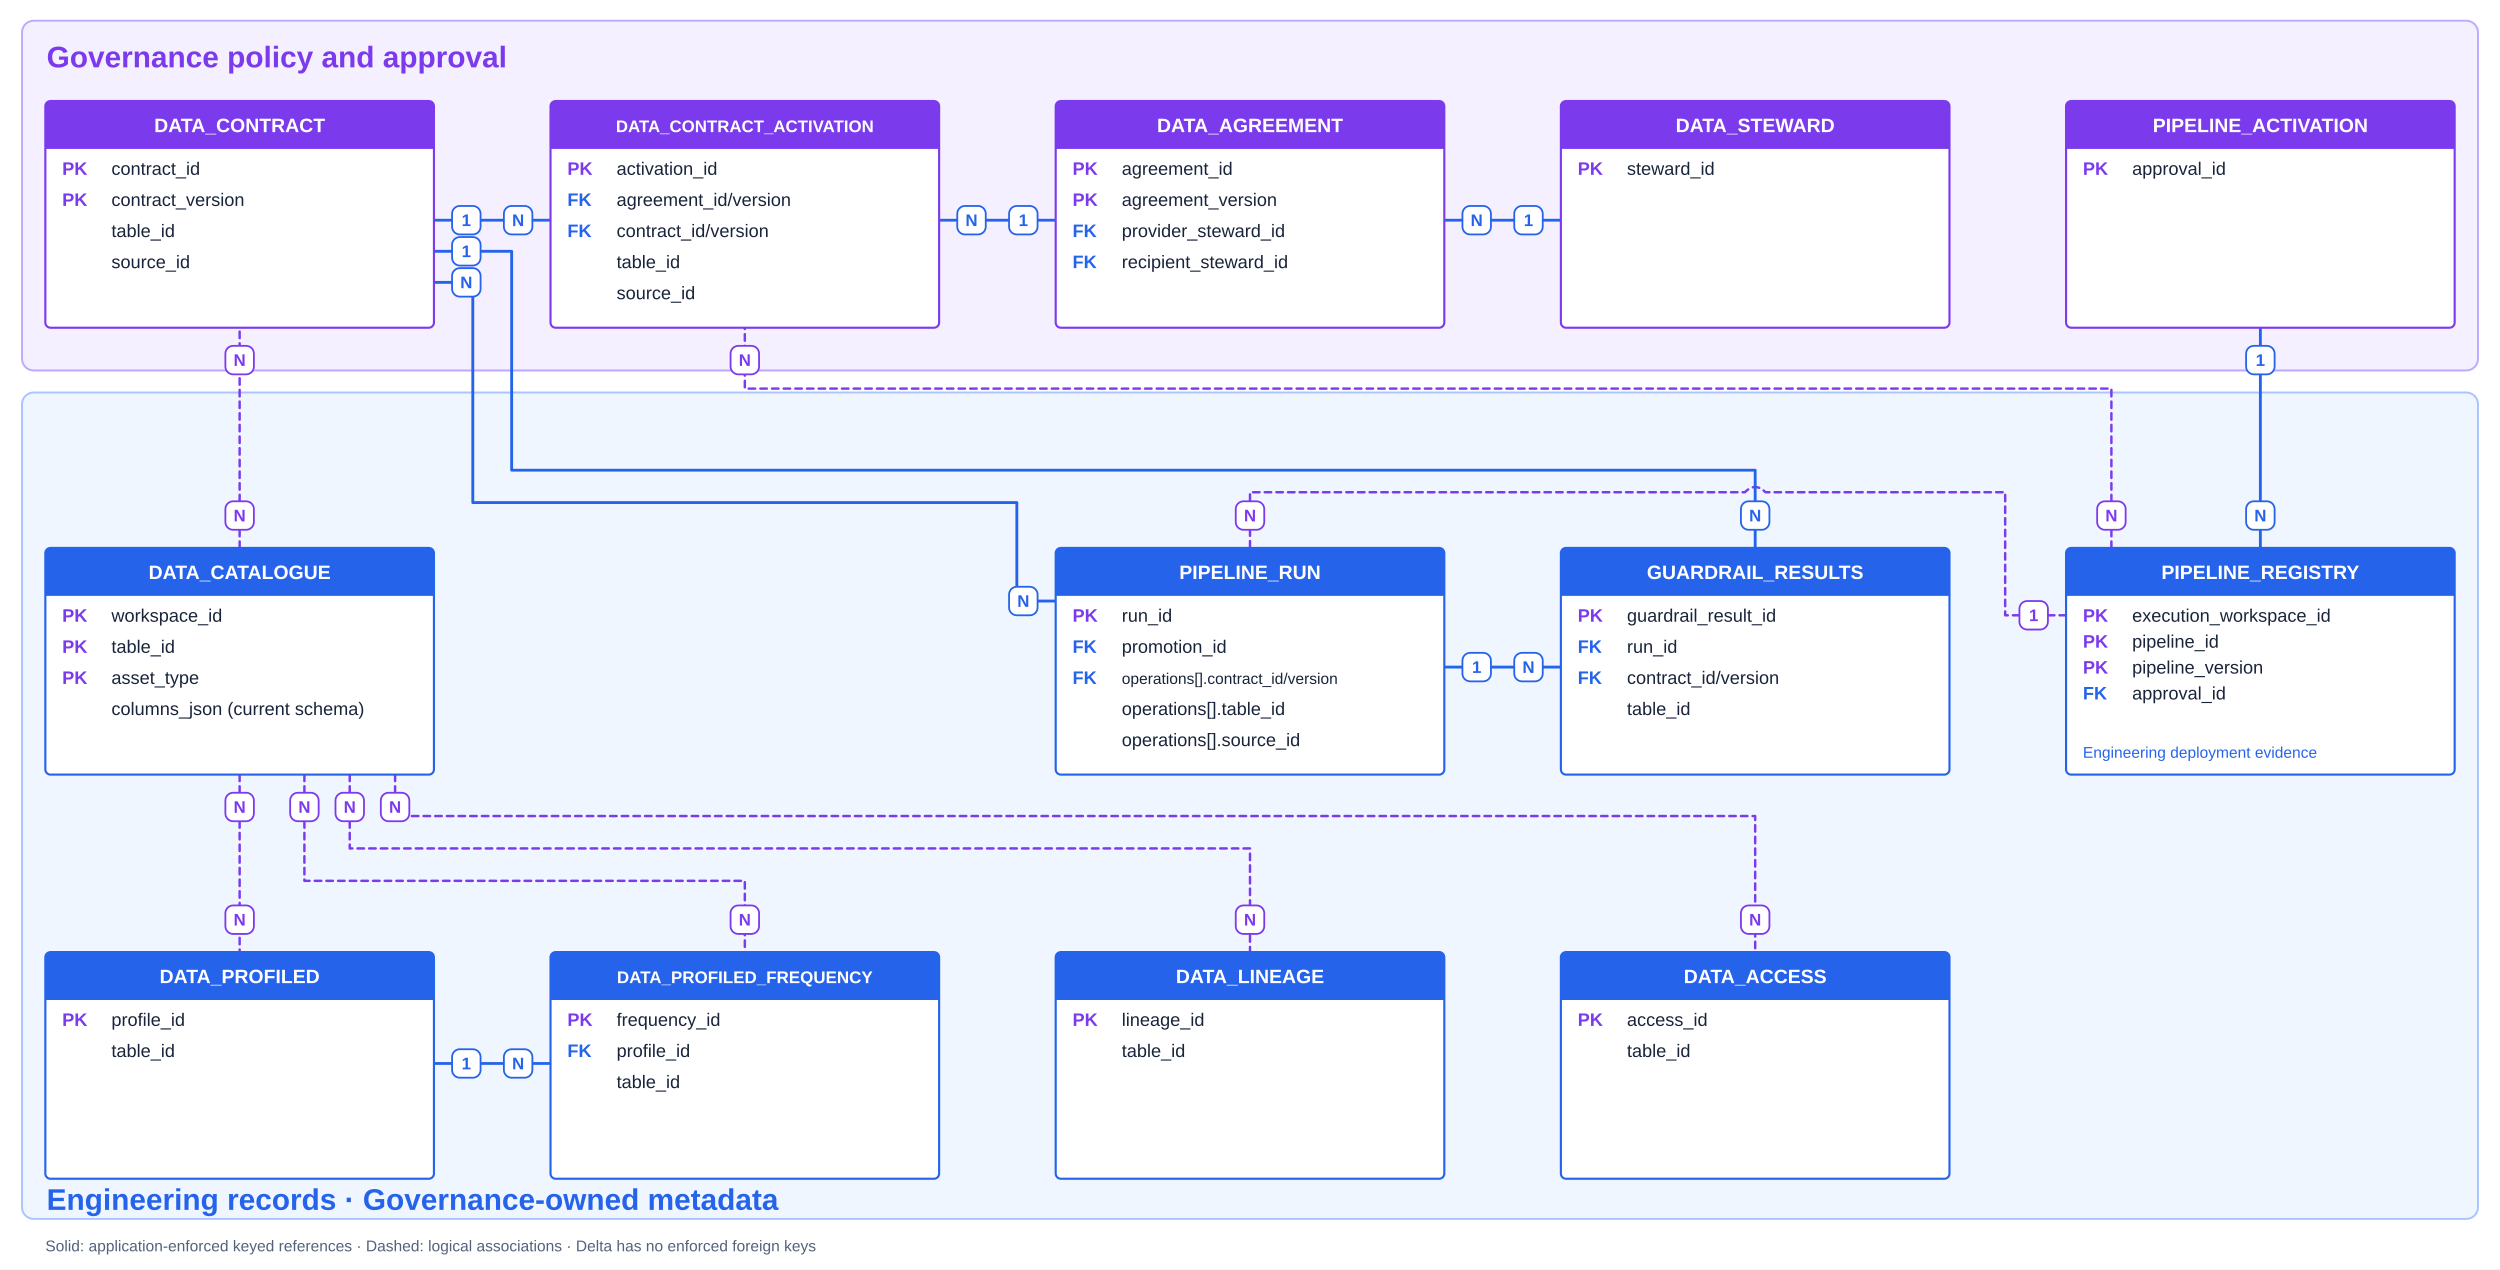
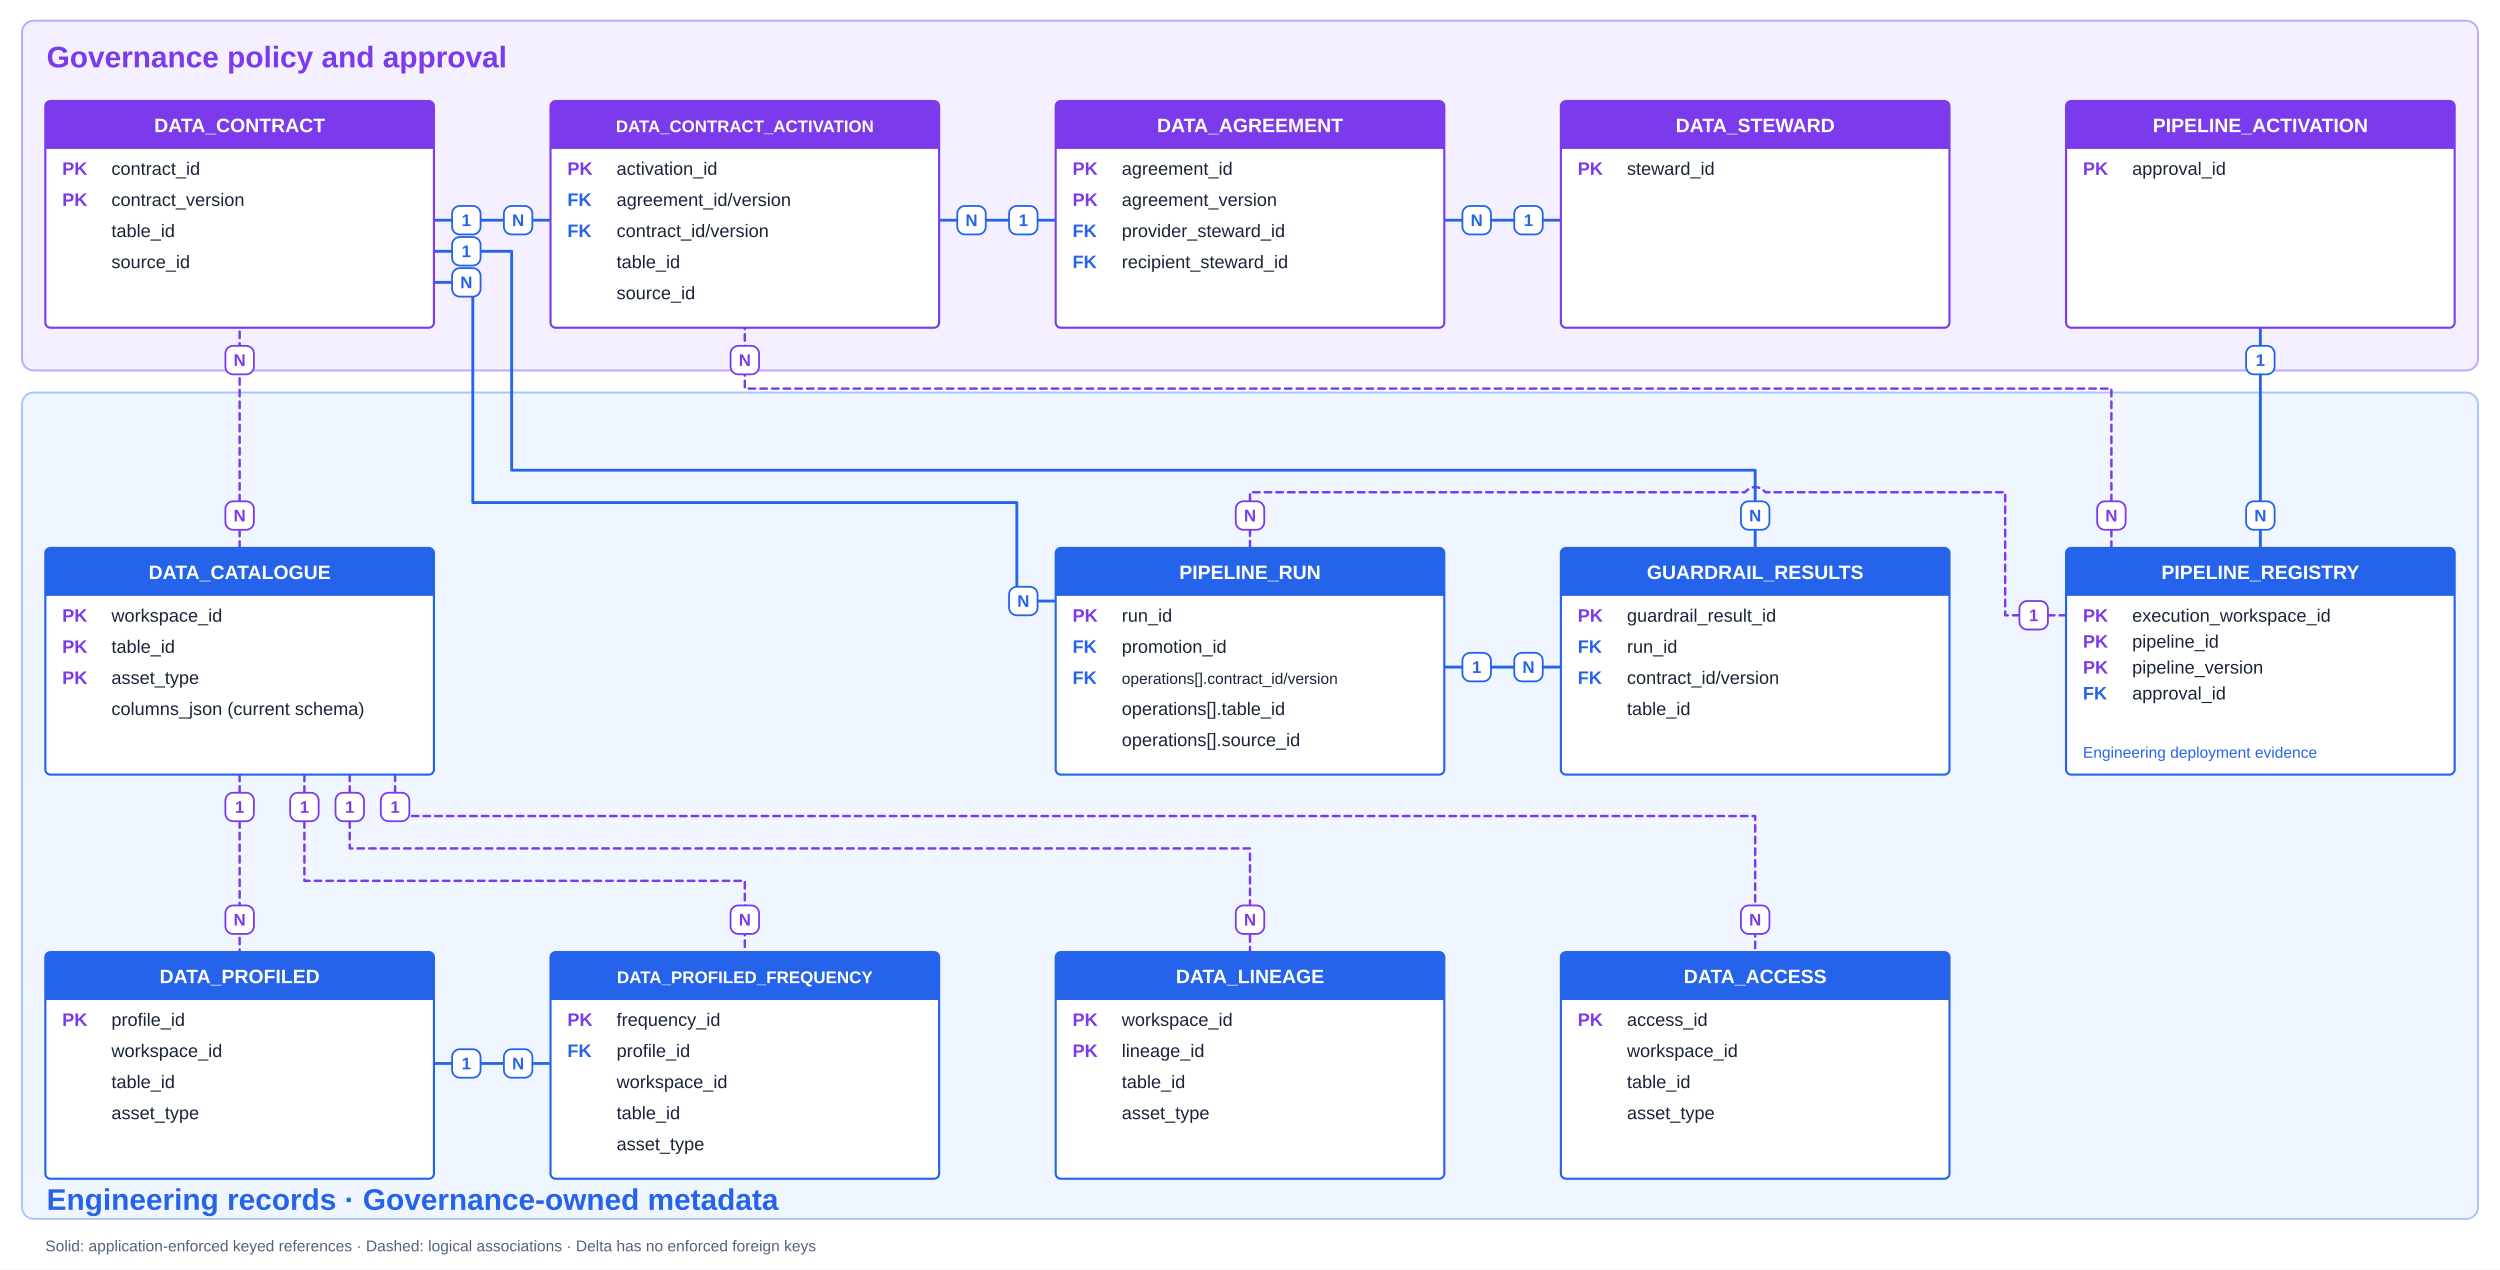
<svg xmlns="http://www.w3.org/2000/svg" xmlns:xlink="http://www.w3.org/1999/xlink" width="1930" height="980" viewBox="0 0 1930 980" role="img" aria-label="FabricOps metadata relationship diagram">
  <rect width="1930" height="980" fill="#FFFFFF" />
  <rect x="17" y="16" width="1896" height="270" rx="9" fill="#F5F0FF" stroke="#BDA9FF" stroke-width="1.5" />
  <rect x="17" y="303" width="1896" height="638" rx="9" fill="#EFF6FF" stroke="#A9C4FF" stroke-width="1.5" />
  <text x="36" y="52" font-size="23" font-family="Segoe UI, Arial, sans-serif" font-weight="700" fill="#7C3AED">Governance policy and approval</text>
  <text x="36" y="934" font-size="23" font-family="Segoe UI, Arial, sans-serif" font-weight="700" fill="#2563EB">Engineering records · Governance-owned metadata</text>
  <g id="metadata-er-relationships" aria-label="Metadata table relationships">
    <g class="metadata-er-relationship" data-from="DATA_STEWARD" data-to="DATA_AGREEMENT" data-cardinality="1-N" data-kind="physical">
      <path d="M1205 170H1115" fill="none" stroke="#2563EB" stroke-width="2.2" stroke-linecap="round" stroke-linejoin="round" />
      <rect x="1169" y="159" width="22" height="22" rx="6" fill="#FFFFFF" stroke="#2563EB" stroke-width="1.4" />
      <text x="1180" y="174.5" text-anchor="middle" font-size="13" font-weight="700" font-family="Segoe UI, Arial, sans-serif" fill="#2563EB">1</text>
      <rect x="1129" y="159" width="22" height="22" rx="6" fill="#FFFFFF" stroke="#2563EB" stroke-width="1.4" />
      <text x="1140" y="174.5" text-anchor="middle" font-size="13" font-weight="700" font-family="Segoe UI, Arial, sans-serif" fill="#2563EB">N</text>
    </g>
    <g class="metadata-er-relationship" data-from="DATA_AGREEMENT" data-to="DATA_CONTRACT_ACTIVATION" data-cardinality="1-N" data-kind="physical">
      <path d="M815 170H725" fill="none" stroke="#2563EB" stroke-width="2.2" stroke-linecap="round" stroke-linejoin="round" />
      <rect x="779" y="159" width="22" height="22" rx="6" fill="#FFFFFF" stroke="#2563EB" stroke-width="1.4" />
      <text x="790" y="174.5" text-anchor="middle" font-size="13" font-weight="700" font-family="Segoe UI, Arial, sans-serif" fill="#2563EB">1</text>
      <rect x="739" y="159" width="22" height="22" rx="6" fill="#FFFFFF" stroke="#2563EB" stroke-width="1.4" />
      <text x="750" y="174.5" text-anchor="middle" font-size="13" font-weight="700" font-family="Segoe UI, Arial, sans-serif" fill="#2563EB">N</text>
    </g>
    <g class="metadata-er-relationship" data-from="PIPELINE_ACTIVATION" data-to="PIPELINE_REGISTRY" data-cardinality="1-N" data-kind="physical">
      <path d="M1745 253V423" fill="none" stroke="#2563EB" stroke-width="2.2" stroke-linecap="round" stroke-linejoin="round" />
      <rect x="1734" y="267" width="22" height="22" rx="6" fill="#FFFFFF" stroke="#2563EB" stroke-width="1.4" />
      <text x="1745" y="282.5" text-anchor="middle" font-size="13" font-weight="700" font-family="Segoe UI, Arial, sans-serif" fill="#2563EB">1</text>
      <rect x="1734" y="387" width="22" height="22" rx="6" fill="#FFFFFF" stroke="#2563EB" stroke-width="1.4" />
      <text x="1745" y="402.5" text-anchor="middle" font-size="13" font-weight="700" font-family="Segoe UI, Arial, sans-serif" fill="#2563EB">N</text>
    </g>
    <g class="metadata-er-relationship" data-from="PIPELINE_REGISTRY" data-to="DATA_CONTRACT_ACTIVATION" data-cardinality="N-N" data-kind="logical">
      <path d="M1630 423V300H575V253" fill="none" stroke="#7C3AED" stroke-width="1.9" stroke-linecap="round" stroke-linejoin="round" stroke-dasharray="5 4" />
      <rect x="1619" y="387" width="22" height="22" rx="6" fill="#FFFFFF" stroke="#7C3AED" stroke-width="1.4" />
      <text x="1630" y="402.5" text-anchor="middle" font-size="13" font-weight="700" font-family="Segoe UI, Arial, sans-serif" fill="#7C3AED">N</text>
      <rect x="564" y="267" width="22" height="22" rx="6" fill="#FFFFFF" stroke="#7C3AED" stroke-width="1.4" />
      <text x="575" y="282.5" text-anchor="middle" font-size="13" font-weight="700" font-family="Segoe UI, Arial, sans-serif" fill="#7C3AED">N</text>
    </g>
    <g class="metadata-er-relationship" data-from="DATA_CONTRACT_ACTIVATION" data-to="DATA_CONTRACT" data-cardinality="N-1" data-kind="physical">
      <path d="M425 170H335" fill="none" stroke="#2563EB" stroke-width="2.2" stroke-linecap="round" stroke-linejoin="round" />
      <rect x="389" y="159" width="22" height="22" rx="6" fill="#FFFFFF" stroke="#2563EB" stroke-width="1.4" />
      <text x="400" y="174.5" text-anchor="middle" font-size="13" font-weight="700" font-family="Segoe UI, Arial, sans-serif" fill="#2563EB">N</text>
      <rect x="349" y="159" width="22" height="22" rx="6" fill="#FFFFFF" stroke="#2563EB" stroke-width="1.4" />
      <text x="360" y="174.5" text-anchor="middle" font-size="13" font-weight="700" font-family="Segoe UI, Arial, sans-serif" fill="#2563EB">1</text>
    </g>
    <g class="metadata-er-relationship" data-from="PIPELINE_RUN" data-to="DATA_CONTRACT" data-cardinality="N-N" data-kind="nested">
      <path d="M815 464H785V388H365V218H335" fill="none" stroke="#2563EB" stroke-width="2.2" stroke-linecap="round" stroke-linejoin="round" />
      <rect x="779" y="453" width="22" height="22" rx="6" fill="#FFFFFF" stroke="#2563EB" stroke-width="1.4" />
      <text x="790" y="468.5" text-anchor="middle" font-size="13" font-weight="700" font-family="Segoe UI, Arial, sans-serif" fill="#2563EB">N</text>
      <rect x="349" y="207" width="22" height="22" rx="6" fill="#FFFFFF" stroke="#2563EB" stroke-width="1.4" />
      <text x="360" y="222.5" text-anchor="middle" font-size="13" font-weight="700" font-family="Segoe UI, Arial, sans-serif" fill="#2563EB">N</text>
    </g>
    <g class="metadata-er-relationship" data-from="PIPELINE_REGISTRY" data-to="PIPELINE_RUN" data-cardinality="1-N" data-kind="logical">
      <path d="M1595 475H1548V380H1363Q1355 372 1347 380H965V423" fill="none" stroke="#7C3AED" stroke-width="1.9" stroke-linecap="round" stroke-linejoin="round" stroke-dasharray="5 4" />
      <rect x="1559" y="464" width="22" height="22" rx="6" fill="#FFFFFF" stroke="#7C3AED" stroke-width="1.4" />
      <text x="1570" y="479.5" text-anchor="middle" font-size="13" font-weight="700" font-family="Segoe UI, Arial, sans-serif" fill="#7C3AED">1</text>
      <rect x="954" y="387" width="22" height="22" rx="6" fill="#FFFFFF" stroke="#7C3AED" stroke-width="1.4" />
      <text x="965" y="402.5" text-anchor="middle" font-size="13" font-weight="700" font-family="Segoe UI, Arial, sans-serif" fill="#7C3AED">N</text>
    </g>
    <g class="metadata-er-relationship" data-from="DATA_CATALOGUE" data-to="DATA_CONTRACT" data-cardinality="N-N" data-kind="logical">
      <path d="M185 423V253" fill="none" stroke="#7C3AED" stroke-width="1.9" stroke-linecap="round" stroke-linejoin="round" stroke-dasharray="5 4" />
      <rect x="174" y="387" width="22" height="22" rx="6" fill="#FFFFFF" stroke="#7C3AED" stroke-width="1.4" />
      <text x="185" y="402.5" text-anchor="middle" font-size="13" font-weight="700" font-family="Segoe UI, Arial, sans-serif" fill="#7C3AED">N</text>
      <rect x="174" y="267" width="22" height="22" rx="6" fill="#FFFFFF" stroke="#7C3AED" stroke-width="1.4" />
      <text x="185" y="282.5" text-anchor="middle" font-size="13" font-weight="700" font-family="Segoe UI, Arial, sans-serif" fill="#7C3AED">N</text>
    </g>
    <g class="metadata-er-relationship" data-from="PIPELINE_RUN" data-to="GUARDRAIL_RESULTS" data-cardinality="1-N" data-kind="physical">
      <path d="M1115 515H1205" fill="none" stroke="#2563EB" stroke-width="2.2" stroke-linecap="round" stroke-linejoin="round" />
      <rect x="1129" y="504" width="22" height="22" rx="6" fill="#FFFFFF" stroke="#2563EB" stroke-width="1.4" />
      <text x="1140" y="519.5" text-anchor="middle" font-size="13" font-weight="700" font-family="Segoe UI, Arial, sans-serif" fill="#2563EB">1</text>
      <rect x="1169" y="504" width="22" height="22" rx="6" fill="#FFFFFF" stroke="#2563EB" stroke-width="1.4" />
      <text x="1180" y="519.5" text-anchor="middle" font-size="13" font-weight="700" font-family="Segoe UI, Arial, sans-serif" fill="#2563EB">N</text>
    </g>
-     <g class="metadata-er-relationship" data-from="DATA_CATALOGUE" data-to="DATA_PROFILED" data-cardinality="N-N" data-kind="logical">
+     <g class="metadata-er-relationship" data-from="DATA_CATALOGUE" data-to="DATA_PROFILED" data-cardinality="1-N" data-kind="logical">
      <path d="M185 598V735" fill="none" stroke="#7C3AED" stroke-width="1.9" stroke-linecap="round" stroke-linejoin="round" stroke-dasharray="5 4" />
      <rect x="174" y="612" width="22" height="22" rx="6" fill="#FFFFFF" stroke="#7C3AED" stroke-width="1.4" />
-       <text x="185" y="627.5" text-anchor="middle" font-size="13" font-weight="700" font-family="Segoe UI, Arial, sans-serif" fill="#7C3AED">N</text>
+       <text x="185" y="627.5" text-anchor="middle" font-size="13" font-weight="700" font-family="Segoe UI, Arial, sans-serif" fill="#7C3AED">1</text>
      <rect x="174" y="699" width="22" height="22" rx="6" fill="#FFFFFF" stroke="#7C3AED" stroke-width="1.4" />
      <text x="185" y="714.5" text-anchor="middle" font-size="13" font-weight="700" font-family="Segoe UI, Arial, sans-serif" fill="#7C3AED">N</text>
    </g>
-     <g class="metadata-er-relationship" data-from="DATA_CATALOGUE" data-to="DATA_PROFILED_FREQUENCY" data-cardinality="N-N" data-kind="logical">
+     <g class="metadata-er-relationship" data-from="DATA_CATALOGUE" data-to="DATA_PROFILED_FREQUENCY" data-cardinality="1-N" data-kind="logical">
      <path d="M235 598V680H575V735" fill="none" stroke="#7C3AED" stroke-width="1.9" stroke-linecap="round" stroke-linejoin="round" stroke-dasharray="5 4" />
      <rect x="224" y="612" width="22" height="22" rx="6" fill="#FFFFFF" stroke="#7C3AED" stroke-width="1.4" />
-       <text x="235" y="627.5" text-anchor="middle" font-size="13" font-weight="700" font-family="Segoe UI, Arial, sans-serif" fill="#7C3AED">N</text>
+       <text x="235" y="627.5" text-anchor="middle" font-size="13" font-weight="700" font-family="Segoe UI, Arial, sans-serif" fill="#7C3AED">1</text>
      <rect x="564" y="699" width="22" height="22" rx="6" fill="#FFFFFF" stroke="#7C3AED" stroke-width="1.4" />
      <text x="575" y="714.5" text-anchor="middle" font-size="13" font-weight="700" font-family="Segoe UI, Arial, sans-serif" fill="#7C3AED">N</text>
    </g>
-     <g class="metadata-er-relationship" data-from="DATA_CATALOGUE" data-to="DATA_LINEAGE" data-cardinality="N-N" data-kind="logical">
+     <g class="metadata-er-relationship" data-from="DATA_CATALOGUE" data-to="DATA_LINEAGE" data-cardinality="1-N" data-kind="logical">
      <path d="M270 598V655H965V735" fill="none" stroke="#7C3AED" stroke-width="1.9" stroke-linecap="round" stroke-linejoin="round" stroke-dasharray="5 4" />
      <rect x="259" y="612" width="22" height="22" rx="6" fill="#FFFFFF" stroke="#7C3AED" stroke-width="1.4" />
-       <text x="270" y="627.5" text-anchor="middle" font-size="13" font-weight="700" font-family="Segoe UI, Arial, sans-serif" fill="#7C3AED">N</text>
+       <text x="270" y="627.5" text-anchor="middle" font-size="13" font-weight="700" font-family="Segoe UI, Arial, sans-serif" fill="#7C3AED">1</text>
      <rect x="954" y="699" width="22" height="22" rx="6" fill="#FFFFFF" stroke="#7C3AED" stroke-width="1.4" />
      <text x="965" y="714.5" text-anchor="middle" font-size="13" font-weight="700" font-family="Segoe UI, Arial, sans-serif" fill="#7C3AED">N</text>
    </g>
-     <g class="metadata-er-relationship" data-from="DATA_CATALOGUE" data-to="DATA_ACCESS" data-cardinality="N-N" data-kind="logical">
+     <g class="metadata-er-relationship" data-from="DATA_CATALOGUE" data-to="DATA_ACCESS" data-cardinality="1-N" data-kind="logical">
      <path d="M305 598V630H1355V735" fill="none" stroke="#7C3AED" stroke-width="1.9" stroke-linecap="round" stroke-linejoin="round" stroke-dasharray="5 4" />
      <rect x="294" y="612" width="22" height="22" rx="6" fill="#FFFFFF" stroke="#7C3AED" stroke-width="1.4" />
-       <text x="305" y="627.5" text-anchor="middle" font-size="13" font-weight="700" font-family="Segoe UI, Arial, sans-serif" fill="#7C3AED">N</text>
+       <text x="305" y="627.5" text-anchor="middle" font-size="13" font-weight="700" font-family="Segoe UI, Arial, sans-serif" fill="#7C3AED">1</text>
      <rect x="1344" y="699" width="22" height="22" rx="6" fill="#FFFFFF" stroke="#7C3AED" stroke-width="1.4" />
      <text x="1355" y="714.5" text-anchor="middle" font-size="13" font-weight="700" font-family="Segoe UI, Arial, sans-serif" fill="#7C3AED">N</text>
    </g>
    <g class="metadata-er-relationship" data-from="DATA_PROFILED" data-to="DATA_PROFILED_FREQUENCY" data-cardinality="1-N" data-kind="physical">
      <path d="M335 821H425" fill="none" stroke="#2563EB" stroke-width="2.2" stroke-linecap="round" stroke-linejoin="round" />
      <rect x="349" y="810" width="22" height="22" rx="6" fill="#FFFFFF" stroke="#2563EB" stroke-width="1.4" />
      <text x="360" y="825.5" text-anchor="middle" font-size="13" font-weight="700" font-family="Segoe UI, Arial, sans-serif" fill="#2563EB">1</text>
      <rect x="389" y="810" width="22" height="22" rx="6" fill="#FFFFFF" stroke="#2563EB" stroke-width="1.4" />
      <text x="400" y="825.5" text-anchor="middle" font-size="13" font-weight="700" font-family="Segoe UI, Arial, sans-serif" fill="#2563EB">N</text>
    </g>
    <g class="metadata-er-relationship" data-from="DATA_CONTRACT" data-to="GUARDRAIL_RESULTS" data-cardinality="1-N" data-kind="physical">
      <path d="M335 194H395V363H1355V423" fill="none" stroke="#2563EB" stroke-width="2.2" stroke-linecap="round" stroke-linejoin="round" />
      <rect x="349" y="183" width="22" height="22" rx="6" fill="#FFFFFF" stroke="#2563EB" stroke-width="1.4" />
      <text x="360" y="198.5" text-anchor="middle" font-size="13" font-weight="700" font-family="Segoe UI, Arial, sans-serif" fill="#2563EB">1</text>
      <rect x="1344" y="387" width="22" height="22" rx="6" fill="#FFFFFF" stroke="#2563EB" stroke-width="1.4" />
      <text x="1355" y="402.5" text-anchor="middle" font-size="13" font-weight="700" font-family="Segoe UI, Arial, sans-serif" fill="#2563EB">N</text>
    </g>
  </g>
  <a xlink:href="https://voycepeh.github.io/FabricOps-Starter-Kit/reference/metadata/metadata_data_steward/" target="_blank">
    <rect x="1205" y="78" width="300" height="175" rx="4" fill="white" stroke="#7C3AED" stroke-width="1.65" />
    <path d="M1209 78H1501Q1505 78 1505 82V115H1205V82Q1205 78 1209 78Z" fill="#7C3AED" />
    <text x="1355" y="102" text-anchor="middle" font-size="15" font-weight="700" font-family="Segoe UI, Arial, sans-serif" fill="white">DATA_STEWARD</text>
    <text x="1218" y="135" fill="#7C3AED" font-weight="700" font-size="14" font-family="Segoe UI, Arial, sans-serif">PK</text>
    <text x="1256" y="135" fill="#19243A" font-size="14" font-family="Segoe UI, Arial, sans-serif">steward_id</text>
  </a>
  <a xlink:href="https://voycepeh.github.io/FabricOps-Starter-Kit/reference/metadata/metadata_data_agreement/" target="_blank">
    <rect x="815" y="78" width="300" height="175" rx="4" fill="white" stroke="#7C3AED" stroke-width="1.65" />
    <path d="M819 78H1111Q1115 78 1115 82V115H815V82Q815 78 819 78Z" fill="#7C3AED" />
    <text x="965" y="102" text-anchor="middle" font-size="15" font-weight="700" font-family="Segoe UI, Arial, sans-serif" fill="white">DATA_AGREEMENT</text>
    <text x="828" y="135" fill="#7C3AED" font-weight="700" font-size="14" font-family="Segoe UI, Arial, sans-serif">PK</text>
    <text x="866" y="135" fill="#19243A" font-size="14" font-family="Segoe UI, Arial, sans-serif">agreement_id</text>
    <text x="828" y="159" fill="#7C3AED" font-weight="700" font-size="14" font-family="Segoe UI, Arial, sans-serif">PK</text>
    <text x="866" y="159" fill="#19243A" font-size="14" font-family="Segoe UI, Arial, sans-serif">agreement_version</text>
    <text x="828" y="183" fill="#2563EB" font-weight="700" font-size="14" font-family="Segoe UI, Arial, sans-serif">FK</text>
    <text x="866" y="183" fill="#19243A" font-size="14" font-family="Segoe UI, Arial, sans-serif">provider_steward_id</text>
    <text x="828" y="207" fill="#2563EB" font-weight="700" font-size="14" font-family="Segoe UI, Arial, sans-serif">FK</text>
    <text x="866" y="207" fill="#19243A" font-size="14" font-family="Segoe UI, Arial, sans-serif">recipient_steward_id</text>
  </a>
  <a xlink:href="https://voycepeh.github.io/FabricOps-Starter-Kit/reference/metadata/metadata_data_contract_activation/" target="_blank">
    <rect x="425" y="78" width="300" height="175" rx="4" fill="white" stroke="#7C3AED" stroke-width="1.65" />
    <path d="M429 78H721Q725 78 725 82V115H425V82Q425 78 429 78Z" fill="#7C3AED" />
    <text x="575" y="102" text-anchor="middle" font-size="13" font-weight="700" font-family="Segoe UI, Arial, sans-serif" fill="white">DATA_CONTRACT_ACTIVATION</text>
    <text x="438" y="135" fill="#7C3AED" font-weight="700" font-size="14" font-family="Segoe UI, Arial, sans-serif">PK</text>
    <text x="476" y="135" fill="#19243A" font-size="14" font-family="Segoe UI, Arial, sans-serif">activation_id</text>
    <text x="438" y="159" fill="#2563EB" font-weight="700" font-size="14" font-family="Segoe UI, Arial, sans-serif">FK</text>
    <text x="476" y="159" fill="#19243A" font-size="14" font-family="Segoe UI, Arial, sans-serif">agreement_id/version</text>
    <text x="438" y="183" fill="#2563EB" font-weight="700" font-size="14" font-family="Segoe UI, Arial, sans-serif">FK</text>
    <text x="476" y="183" fill="#19243A" font-size="14" font-family="Segoe UI, Arial, sans-serif">contract_id/version</text>
    <text x="476" y="207" fill="#19243A" font-size="14" font-family="Segoe UI, Arial, sans-serif">table_id</text>
    <text x="476" y="231" fill="#19243A" font-size="14" font-family="Segoe UI, Arial, sans-serif">source_id</text>
  </a>
  <a xlink:href="https://voycepeh.github.io/FabricOps-Starter-Kit/reference/metadata/metadata_data_contract/" target="_blank">
    <rect x="35" y="78" width="300" height="175" rx="4" fill="white" stroke="#7C3AED" stroke-width="1.65" />
    <path d="M39 78H331Q335 78 335 82V115H35V82Q35 78 39 78Z" fill="#7C3AED" />
    <text x="185" y="102" text-anchor="middle" font-size="15" font-weight="700" font-family="Segoe UI, Arial, sans-serif" fill="white">DATA_CONTRACT</text>
    <text x="48" y="135" fill="#7C3AED" font-weight="700" font-size="14" font-family="Segoe UI, Arial, sans-serif">PK</text>
    <text x="86" y="135" fill="#19243A" font-size="14" font-family="Segoe UI, Arial, sans-serif">contract_id</text>
    <text x="48" y="159" fill="#7C3AED" font-weight="700" font-size="14" font-family="Segoe UI, Arial, sans-serif">PK</text>
    <text x="86" y="159" fill="#19243A" font-size="14" font-family="Segoe UI, Arial, sans-serif">contract_version</text>
    <text x="86" y="183" fill="#19243A" font-size="14" font-family="Segoe UI, Arial, sans-serif">table_id</text>
    <text x="86" y="207" fill="#19243A" font-size="14" font-family="Segoe UI, Arial, sans-serif">source_id</text>
  </a>
  <a xlink:href="https://voycepeh.github.io/FabricOps-Starter-Kit/reference/metadata/metadata_guardrail_results/" target="_blank">
    <rect x="1205" y="423" width="300" height="175" rx="4" fill="white" stroke="#2563EB" stroke-width="1.65" />
    <path d="M1209 423H1501Q1505 423 1505 427V460H1205V427Q1205 423 1209 423Z" fill="#2563EB" />
    <text x="1355" y="447" text-anchor="middle" font-size="15" font-weight="700" font-family="Segoe UI, Arial, sans-serif" fill="white">GUARDRAIL_RESULTS</text>
    <text x="1218" y="480" fill="#7C3AED" font-weight="700" font-size="14" font-family="Segoe UI, Arial, sans-serif">PK</text>
    <text x="1256" y="480" fill="#19243A" font-size="14" font-family="Segoe UI, Arial, sans-serif">guardrail_result_id</text>
    <text x="1218" y="504" fill="#2563EB" font-weight="700" font-size="14" font-family="Segoe UI, Arial, sans-serif">FK</text>
    <text x="1256" y="504" fill="#19243A" font-size="14" font-family="Segoe UI, Arial, sans-serif">run_id</text>
    <text x="1218" y="528" fill="#2563EB" font-weight="700" font-size="14" font-family="Segoe UI, Arial, sans-serif">FK</text>
    <text x="1256" y="528" fill="#19243A" font-size="14" font-family="Segoe UI, Arial, sans-serif">contract_id/version</text>
    <text x="1256" y="552" fill="#19243A" font-size="14" font-family="Segoe UI, Arial, sans-serif">table_id</text>
  </a>
  <a xlink:href="https://voycepeh.github.io/FabricOps-Starter-Kit/reference/metadata/metadata_pipeline_run/" target="_blank">
    <rect x="815" y="423" width="300" height="175" rx="4" fill="white" stroke="#2563EB" stroke-width="1.65" />
    <path d="M819 423H1111Q1115 423 1115 427V460H815V427Q815 423 819 423Z" fill="#2563EB" />
    <text x="965" y="447" text-anchor="middle" font-size="15" font-weight="700" font-family="Segoe UI, Arial, sans-serif" fill="white">PIPELINE_RUN</text>
    <text x="828" y="480" fill="#7C3AED" font-weight="700" font-size="14" font-family="Segoe UI, Arial, sans-serif">PK</text>
    <text x="866" y="480" fill="#19243A" font-size="14" font-family="Segoe UI, Arial, sans-serif">run_id</text>
    <text x="828" y="504" fill="#2563EB" font-weight="700" font-size="14" font-family="Segoe UI, Arial, sans-serif">FK</text>
    <text x="866" y="504" fill="#19243A" font-size="14" font-family="Segoe UI, Arial, sans-serif">promotion_id</text>
    <text x="828" y="528" fill="#2563EB" font-weight="700" font-size="14" font-family="Segoe UI, Arial, sans-serif">FK</text>
    <text x="866" y="528" fill="#19243A" font-size="12" font-family="Segoe UI, Arial, sans-serif">operations[].contract_id/version</text>
    <text x="866" y="552" fill="#19243A" font-size="14" font-family="Segoe UI, Arial, sans-serif">operations[].table_id</text>
    <text x="866" y="576" fill="#19243A" font-size="14" font-family="Segoe UI, Arial, sans-serif">operations[].source_id</text>
  </a>
  <a xlink:href="https://voycepeh.github.io/FabricOps-Starter-Kit/reference/metadata/metadata_data_catalogue/" target="_blank">
    <rect x="35" y="423" width="300" height="175" rx="4" fill="white" stroke="#2563EB" stroke-width="1.65" />
    <path d="M39 423H331Q335 423 335 427V460H35V427Q35 423 39 423Z" fill="#2563EB" />
    <text x="185" y="447" text-anchor="middle" font-size="15" font-weight="700" font-family="Segoe UI, Arial, sans-serif" fill="white">DATA_CATALOGUE</text>
    <text x="48" y="480" fill="#7C3AED" font-weight="700" font-size="14" font-family="Segoe UI, Arial, sans-serif">PK</text>
    <text x="86" y="480" fill="#19243A" font-size="14" font-family="Segoe UI, Arial, sans-serif">workspace_id</text>
    <text x="48" y="504" fill="#7C3AED" font-weight="700" font-size="14" font-family="Segoe UI, Arial, sans-serif">PK</text>
    <text x="86" y="504" fill="#19243A" font-size="14" font-family="Segoe UI, Arial, sans-serif">table_id</text>
    <text x="48" y="528" fill="#7C3AED" font-weight="700" font-size="14" font-family="Segoe UI, Arial, sans-serif">PK</text>
    <text x="86" y="528" fill="#19243A" font-size="14" font-family="Segoe UI, Arial, sans-serif">asset_type</text>
    <text x="86" y="552" fill="#19243A" font-size="14" font-family="Segoe UI, Arial, sans-serif">columns_json (current schema)</text>
  </a>
  <a xlink:href="https://voycepeh.github.io/FabricOps-Starter-Kit/reference/metadata/metadata_data_profiled_frequency/" target="_blank" transform="translate(0 -80)">
    <rect x="425" y="815" width="300" height="175" rx="4" fill="white" stroke="#2563EB" stroke-width="1.65" />
    <path d="M429 815H721Q725 815 725 819V852H425V819Q425 815 429 815Z" fill="#2563EB" />
    <text x="575" y="839" text-anchor="middle" font-size="13.1" font-weight="700" font-family="Segoe UI, Arial, sans-serif" fill="white">DATA_PROFILED_FREQUENCY</text>
    <text x="438" y="872" fill="#7C3AED" font-weight="700" font-size="14" font-family="Segoe UI, Arial, sans-serif">PK</text>
    <text x="476" y="872" fill="#19243A" font-size="14" font-family="Segoe UI, Arial, sans-serif">frequency_id</text>
    <text x="438" y="896" fill="#2563EB" font-weight="700" font-size="14" font-family="Segoe UI, Arial, sans-serif">FK</text>
    <text x="476" y="896" fill="#19243A" font-size="14" font-family="Segoe UI, Arial, sans-serif">profile_id</text>
-     <text x="476" y="920" fill="#19243A" font-size="14" font-family="Segoe UI, Arial, sans-serif">table_id</text>
+     <text x="476" y="920" fill="#19243A" font-size="14" font-family="Segoe UI, Arial, sans-serif">workspace_id</text>
+     <text x="476" y="944" fill="#19243A" font-size="14" font-family="Segoe UI, Arial, sans-serif">table_id</text>
+     <text x="476" y="968" fill="#19243A" font-size="14" font-family="Segoe UI, Arial, sans-serif">asset_type</text>
  </a>
  <a xlink:href="https://voycepeh.github.io/FabricOps-Starter-Kit/reference/metadata/metadata_data_profiled/" target="_blank" transform="translate(0 -80)">
    <rect x="35" y="815" width="300" height="175" rx="4" fill="white" stroke="#2563EB" stroke-width="1.65" />
    <path d="M39 815H331Q335 815 335 819V852H35V819Q35 815 39 815Z" fill="#2563EB" />
    <text x="185" y="839" text-anchor="middle" font-size="15" font-weight="700" font-family="Segoe UI, Arial, sans-serif" fill="white">DATA_PROFILED</text>
    <text x="48" y="872" fill="#7C3AED" font-weight="700" font-size="14" font-family="Segoe UI, Arial, sans-serif">PK</text>
    <text x="86" y="872" fill="#19243A" font-size="14" font-family="Segoe UI, Arial, sans-serif">profile_id</text>
-     <text x="86" y="896" fill="#19243A" font-size="14" font-family="Segoe UI, Arial, sans-serif">table_id</text>
+     <text x="86" y="896" fill="#19243A" font-size="14" font-family="Segoe UI, Arial, sans-serif">workspace_id</text>
+     <text x="86" y="920" fill="#19243A" font-size="14" font-family="Segoe UI, Arial, sans-serif">table_id</text>
+     <text x="86" y="944" fill="#19243A" font-size="14" font-family="Segoe UI, Arial, sans-serif">asset_type</text>
  </a>
  <a xlink:href="https://voycepeh.github.io/FabricOps-Starter-Kit/reference/metadata/metadata_data_lineage/" target="_blank" transform="translate(0 -80)">
    <rect x="815" y="815" width="300" height="175" rx="4" fill="white" stroke="#2563EB" stroke-width="1.65" />
    <path d="M819 815H1111Q1115 815 1115 819V852H815V819Q815 815 819 815Z" fill="#2563EB" />
    <text x="965" y="839" text-anchor="middle" font-size="15" font-weight="700" font-family="Segoe UI, Arial, sans-serif" fill="white">DATA_LINEAGE</text>
    <text x="828" y="872" fill="#7C3AED" font-weight="700" font-size="14" font-family="Segoe UI, Arial, sans-serif">PK</text>
-     <text x="866" y="872" fill="#19243A" font-size="14" font-family="Segoe UI, Arial, sans-serif">lineage_id</text>
-     <text x="866" y="896" fill="#19243A" font-size="14" font-family="Segoe UI, Arial, sans-serif">table_id</text>
+     <text x="866" y="872" fill="#19243A" font-size="14" font-family="Segoe UI, Arial, sans-serif">workspace_id</text>
+     <text x="828" y="896" fill="#7C3AED" font-weight="700" font-size="14" font-family="Segoe UI, Arial, sans-serif">PK</text>
+     <text x="866" y="896" fill="#19243A" font-size="14" font-family="Segoe UI, Arial, sans-serif">lineage_id</text>
+     <text x="866" y="920" fill="#19243A" font-size="14" font-family="Segoe UI, Arial, sans-serif">table_id</text>
+     <text x="866" y="944" fill="#19243A" font-size="14" font-family="Segoe UI, Arial, sans-serif">asset_type</text>
  </a>
  <a xlink:href="https://voycepeh.github.io/FabricOps-Starter-Kit/reference/metadata/metadata_data_access/" target="_blank" transform="translate(0 -80)">
    <rect x="1205" y="815" width="300" height="175" rx="4" fill="white" stroke="#2563EB" stroke-width="1.65" />
    <path d="M1209 815H1501Q1505 815 1505 819V852H1205V819Q1205 815 1209 815Z" fill="#2563EB" />
    <text x="1355" y="839" text-anchor="middle" font-size="15" font-weight="700" font-family="Segoe UI, Arial, sans-serif" fill="white">DATA_ACCESS</text>
    <text x="1218" y="872" fill="#7C3AED" font-weight="700" font-size="14" font-family="Segoe UI, Arial, sans-serif">PK</text>
    <text x="1256" y="872" fill="#19243A" font-size="14" font-family="Segoe UI, Arial, sans-serif">access_id</text>
-     <text x="1256" y="896" fill="#19243A" font-size="14" font-family="Segoe UI, Arial, sans-serif">table_id</text>
+     <text x="1256" y="896" fill="#19243A" font-size="14" font-family="Segoe UI, Arial, sans-serif">workspace_id</text>
+     <text x="1256" y="920" fill="#19243A" font-size="14" font-family="Segoe UI, Arial, sans-serif">table_id</text>
+     <text x="1256" y="944" fill="#19243A" font-size="14" font-family="Segoe UI, Arial, sans-serif">asset_type</text>
  </a>
  <a xlink:href="https://voycepeh.github.io/FabricOps-Starter-Kit/reference/metadata/metadata_pipeline_activation/" target="_blank">
    <rect x="1595" y="78" width="300" height="175" rx="4" fill="white" stroke="#7C3AED" stroke-width="1.65" />
    <path d="M1599 78H1891Q1895 78 1895 82V115H1595V82Q1595 78 1599 78Z" fill="#7C3AED" />
    <text x="1745" y="102" text-anchor="middle" font-size="15" font-weight="700" font-family="Segoe UI, Arial, sans-serif" fill="white">PIPELINE_ACTIVATION</text>
    <text x="1608" y="135" fill="#7C3AED" font-weight="700" font-size="14" font-family="Segoe UI, Arial, sans-serif">PK</text>
    <text x="1646" y="135" fill="#19243A" font-size="14" font-family="Segoe UI, Arial, sans-serif">approval_id</text>
  </a>
  <a xlink:href="https://voycepeh.github.io/FabricOps-Starter-Kit/reference/metadata/metadata_pipeline_registry/" target="_blank">
    <rect x="1595" y="423" width="300" height="175" rx="4" fill="white" stroke="#2563EB" stroke-width="1.65" />
    <path d="M1599 423H1891Q1895 423 1895 427V460H1595V427Q1595 423 1599 423Z" fill="#2563EB" />
    <text x="1745" y="447" text-anchor="middle" font-size="15" font-weight="700" font-family="Segoe UI, Arial, sans-serif" fill="white">PIPELINE_REGISTRY</text>
    <text x="1608" y="480" fill="#7C3AED" font-weight="700" font-size="14" font-family="Segoe UI, Arial, sans-serif">PK</text>
    <text x="1646" y="480" fill="#19243A" font-size="14" font-family="Segoe UI, Arial, sans-serif">execution_workspace_id</text>
    <text x="1608" y="500" fill="#7C3AED" font-weight="700" font-size="14" font-family="Segoe UI, Arial, sans-serif">PK</text>
    <text x="1646" y="500" fill="#19243A" font-size="14" font-family="Segoe UI, Arial, sans-serif">pipeline_id</text>
    <text x="1608" y="520" fill="#7C3AED" font-weight="700" font-size="14" font-family="Segoe UI, Arial, sans-serif">PK</text>
    <text x="1646" y="520" fill="#19243A" font-size="14" font-family="Segoe UI, Arial, sans-serif">pipeline_version</text>
    <text x="1608" y="540" fill="#2563EB" font-weight="700" font-size="14" font-family="Segoe UI, Arial, sans-serif">FK</text>
    <text x="1646" y="540" fill="#19243A" font-size="14" font-family="Segoe UI, Arial, sans-serif">approval_id</text>
    <text x="1608" y="585" fill="#2563EB" font-size="12" font-family="Segoe UI, Arial, sans-serif">Engineering deployment evidence</text>
  </a>
  <text x="35" y="966" font-size="12" font-family="Segoe UI, Arial, sans-serif" fill="#52627A">Solid: application-enforced keyed references · Dashed: logical associations · Delta has no enforced foreign keys</text>
</svg>
